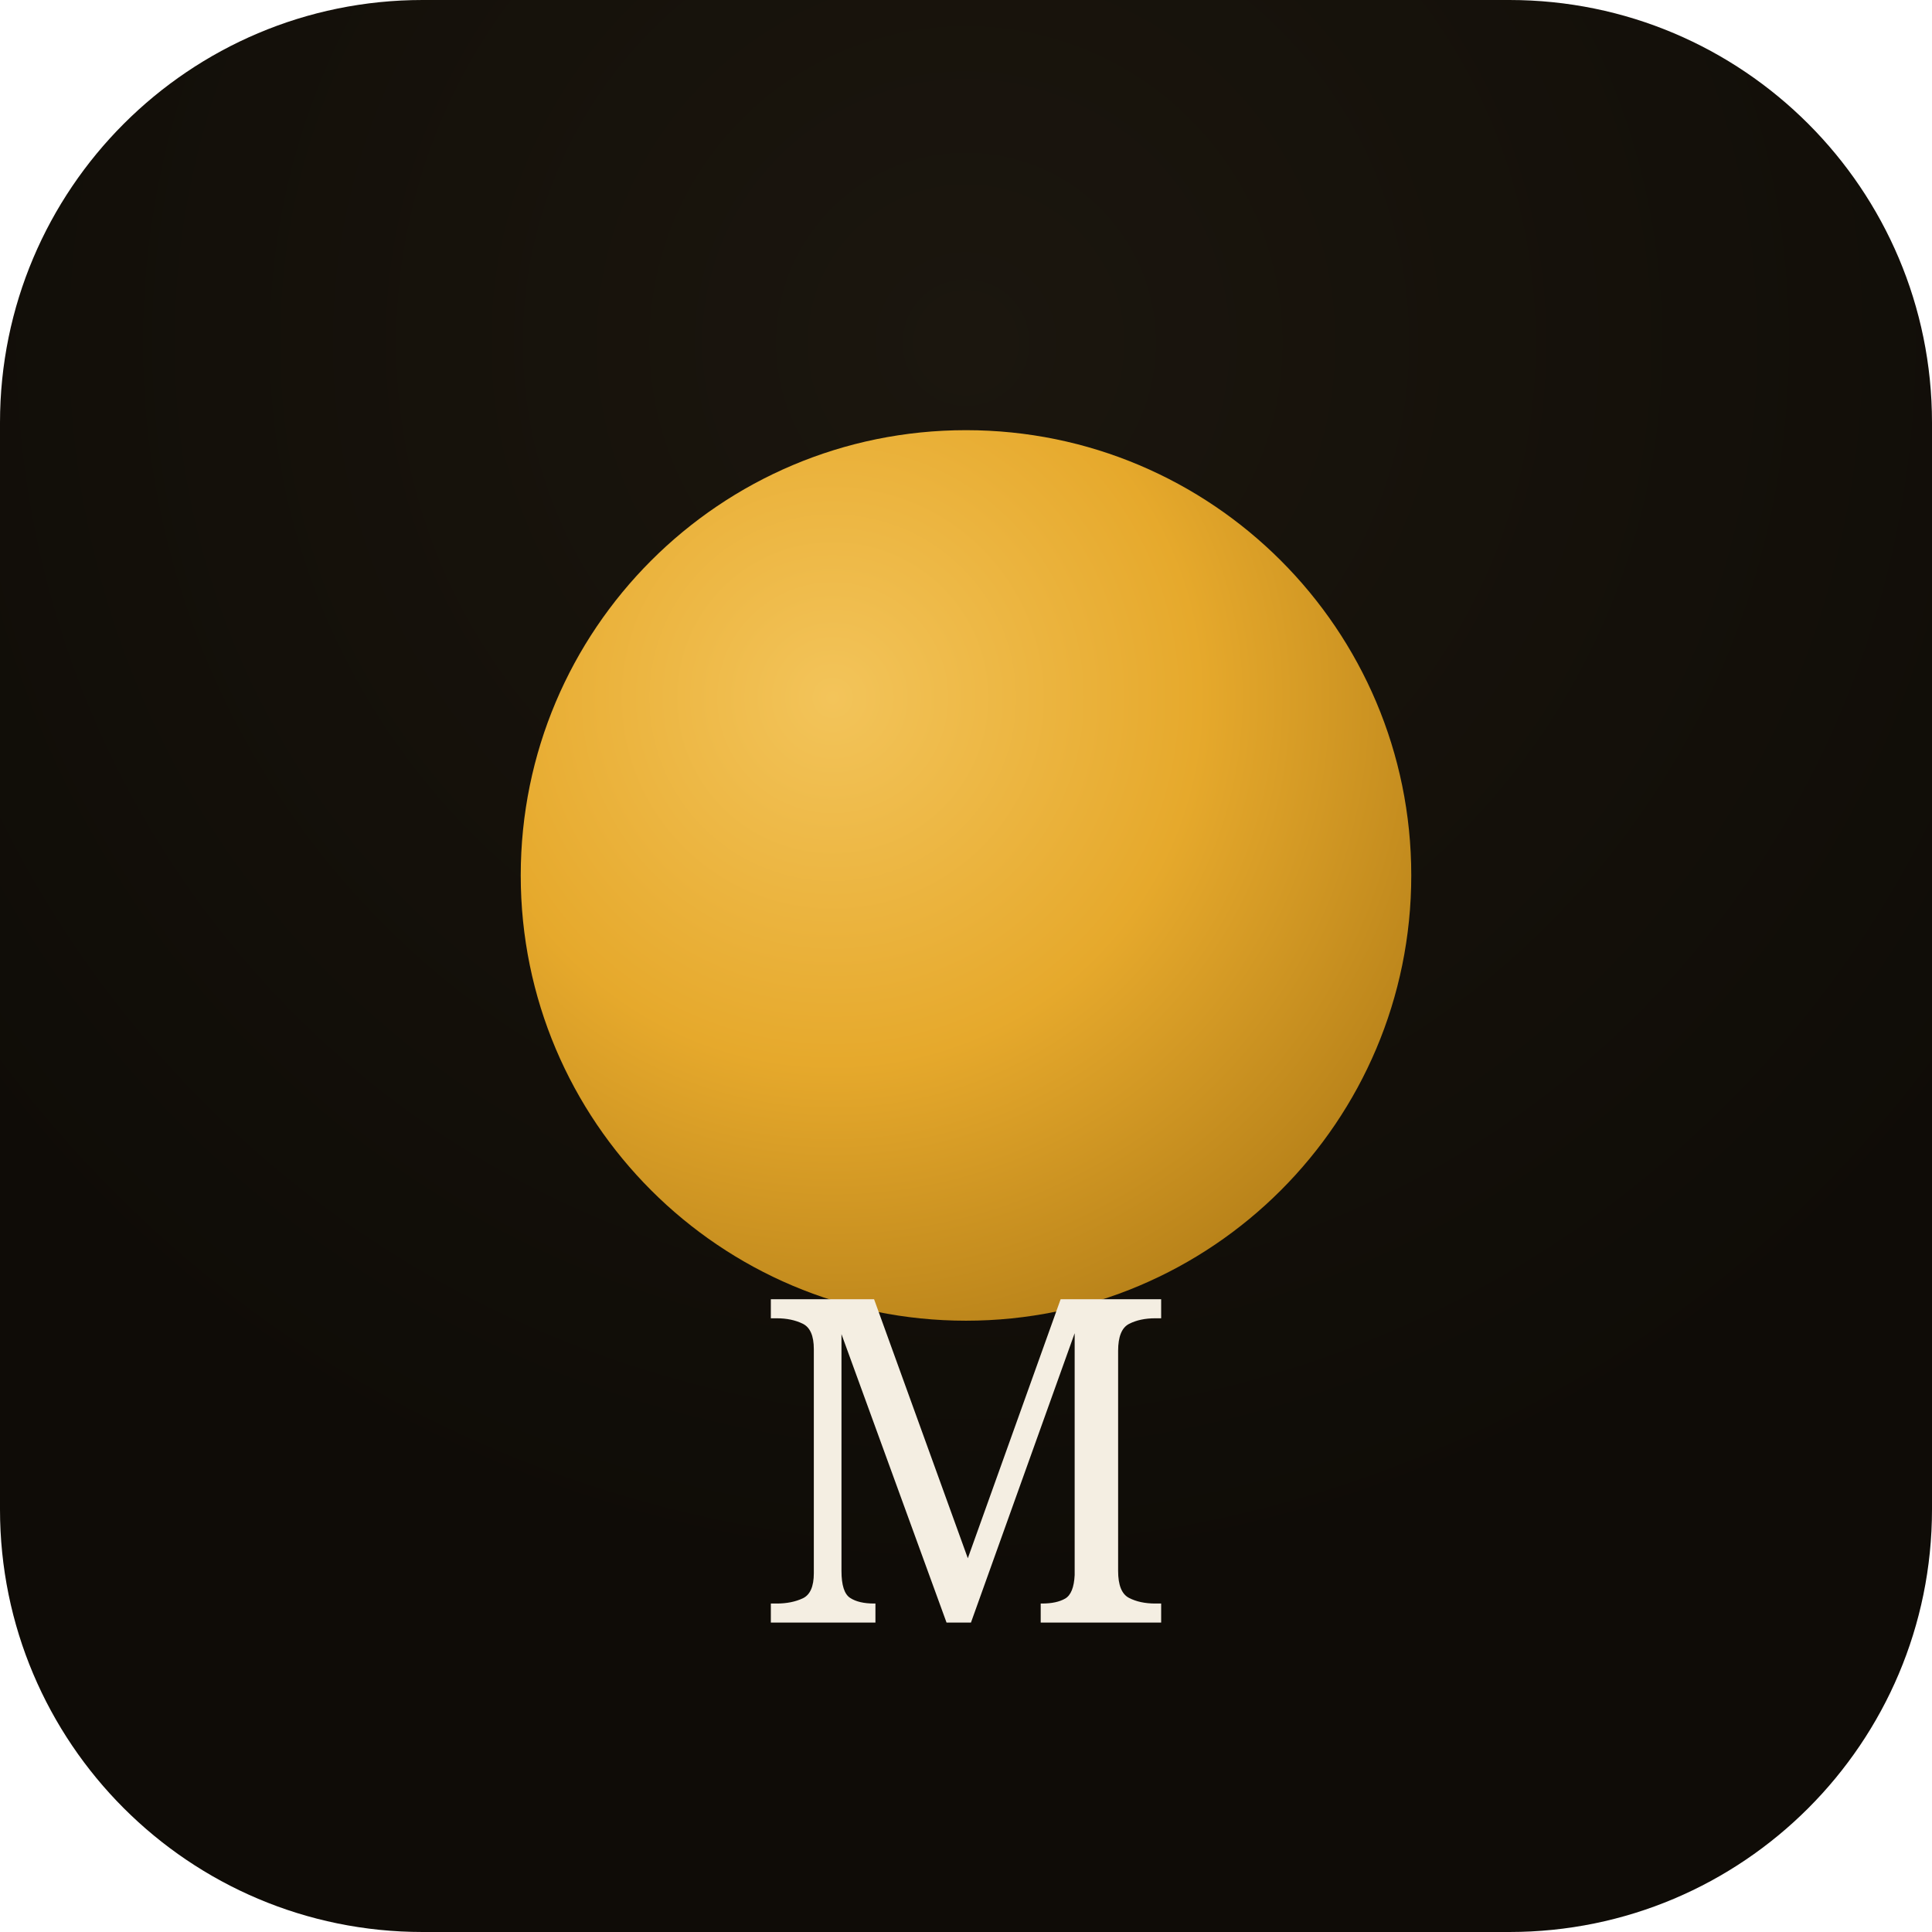
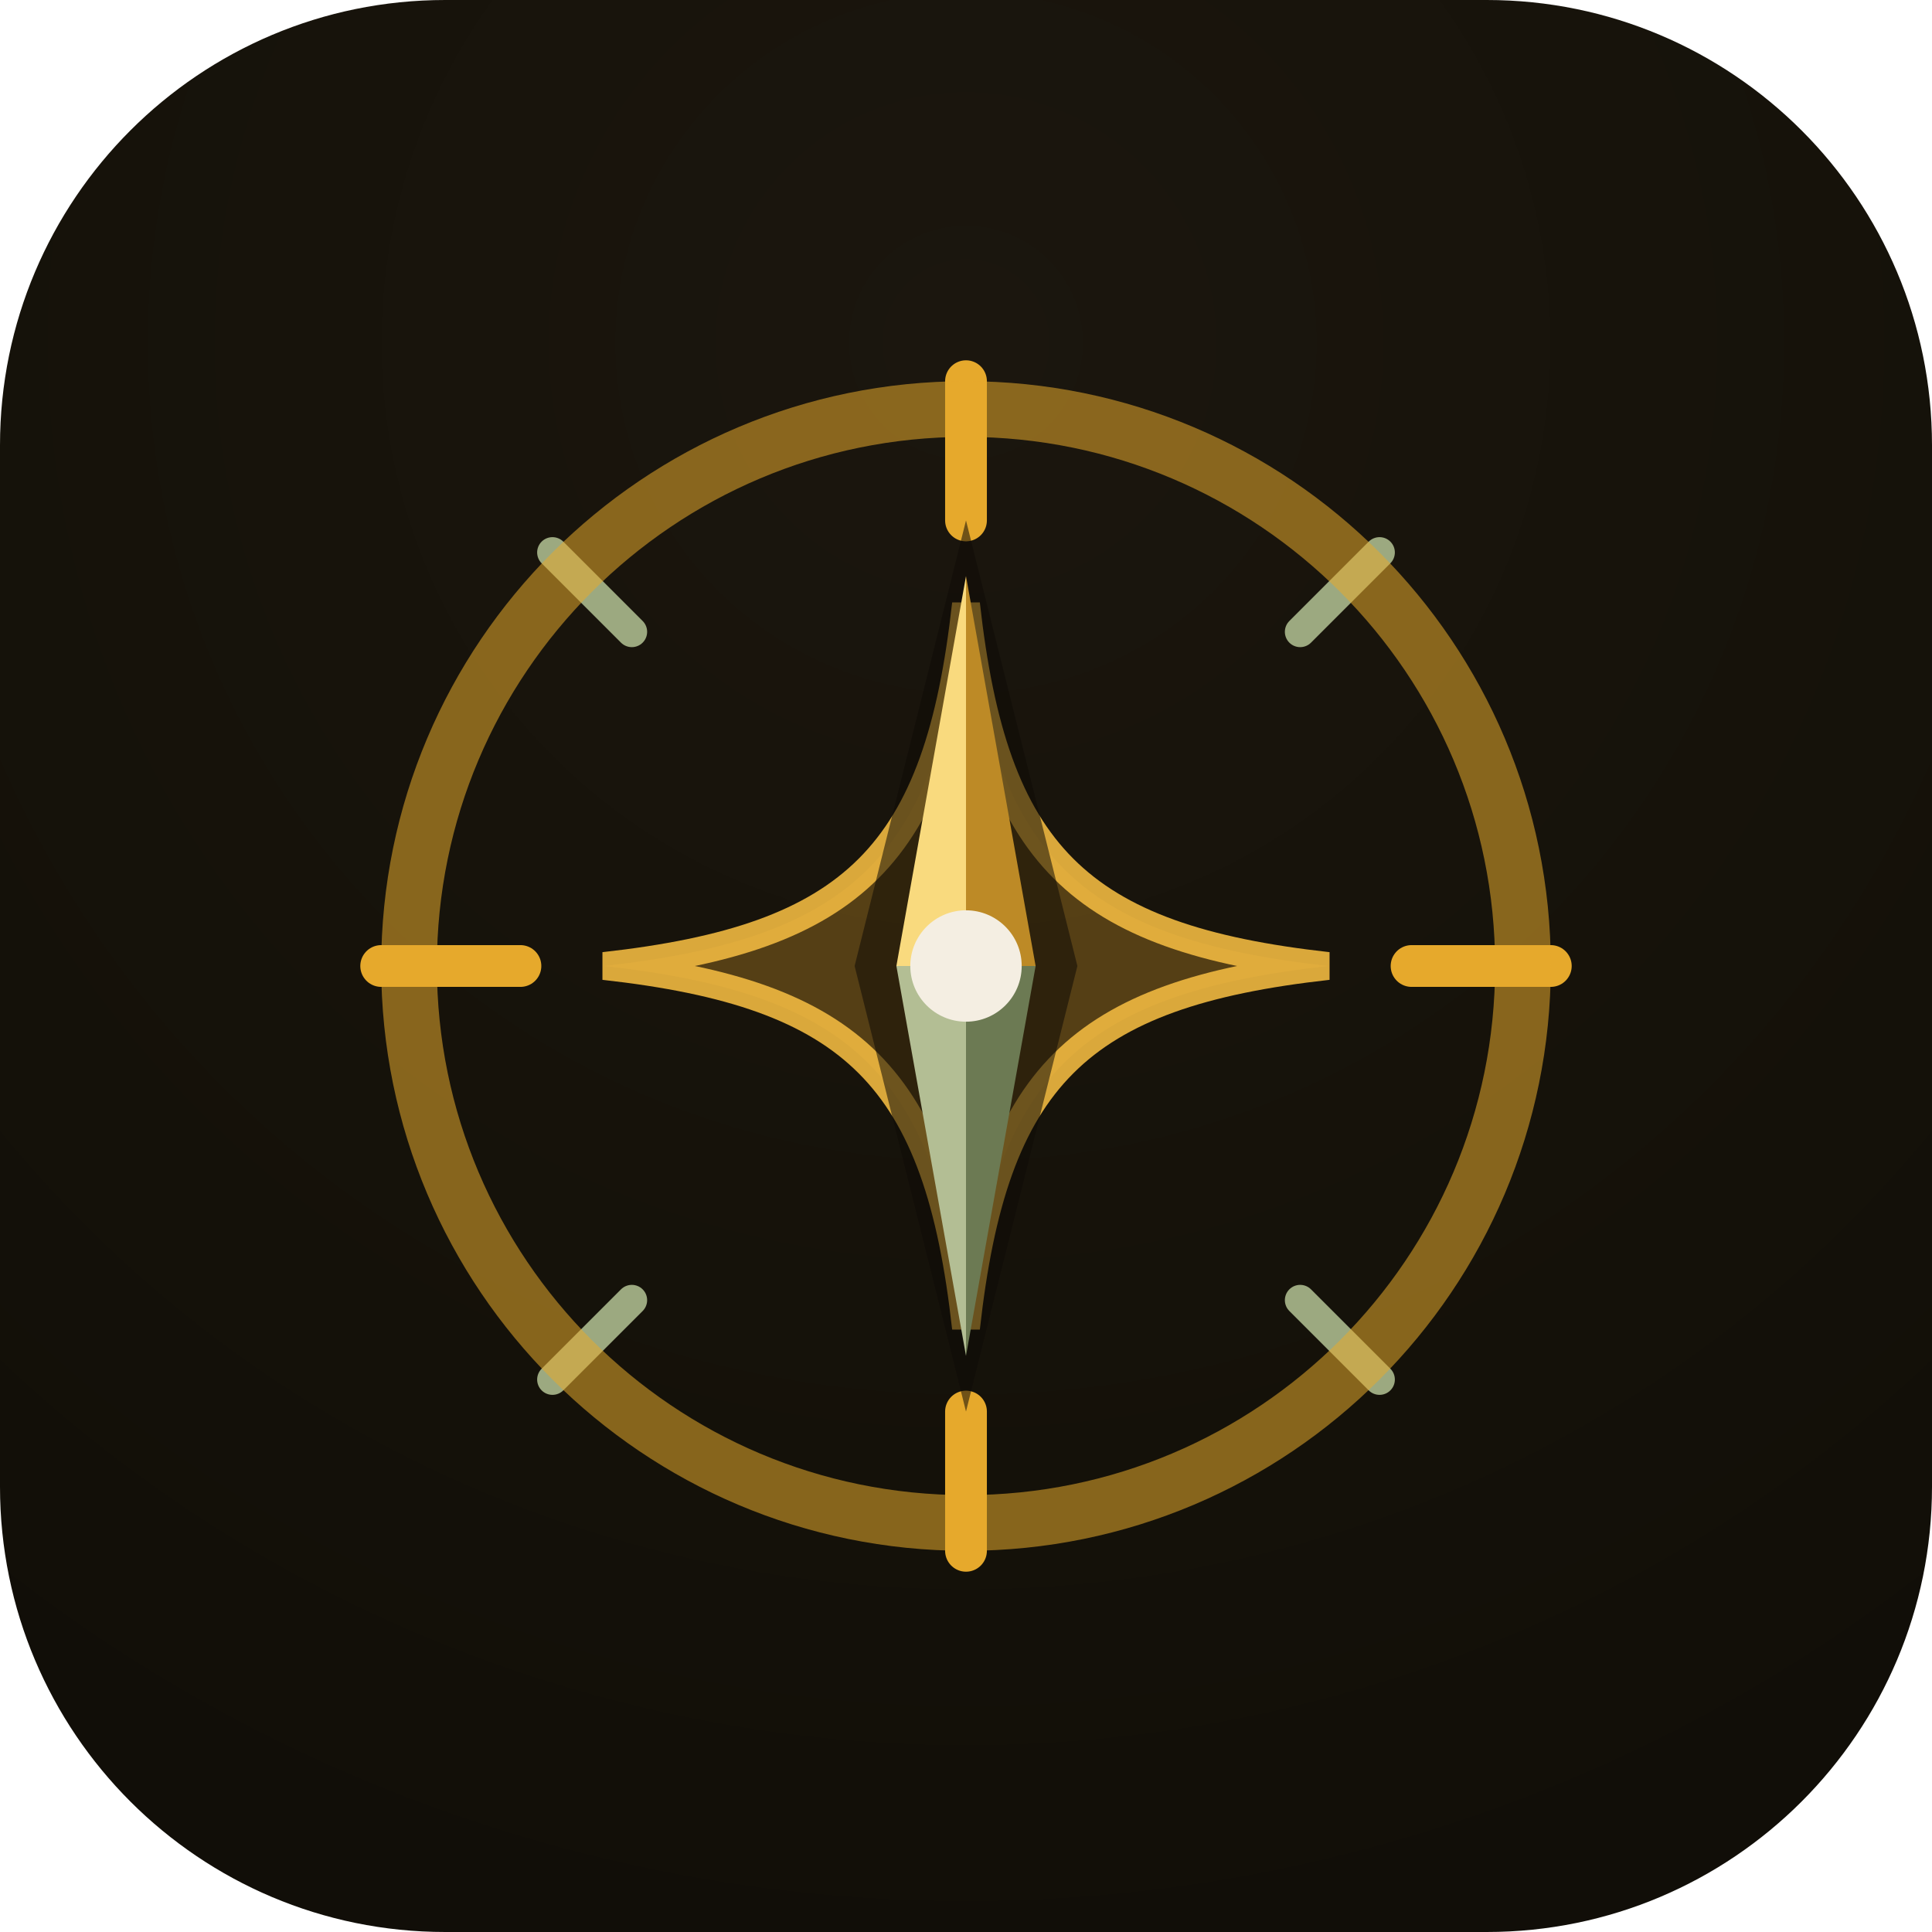
<svg xmlns="http://www.w3.org/2000/svg" width="512" height="512" viewBox="0 0 512 512">
  <defs>
    <radialGradient id="bg" cx="50%" cy="18%" r="100%">
      <stop offset="0%" stop-color="#1b160e" />
-       <stop offset="65%" stop-color="#0f0c07" />
-     </radialGradient>
-     <radialGradient id="disc" cx="35%" cy="30%" r="75%">
-       <stop offset="0%" stop-color="#f3c45a" />
-       <stop offset="55%" stop-color="#e6a92c" />
-       <stop offset="100%" stop-color="#b9831a" />
+       <stop offset="60%" stop-color="#141109" />
+       <stop offset="100%" stop-color="#0f0c07" />
    </radialGradient>
  </defs>
-   <rect width="512" height="512" rx="112" fill="url(#bg)" />
-   <circle cx="256" cy="232" r="118" fill="url(#disc)" />
-   <text x="256" y="430" text-anchor="middle" font-family="Georgia,'Instrument Serif',serif" font-size="120" fill="#f4eee2">M</text>
+   <rect width="512" height="512" rx="118" fill="url(#bg)" />
+   <g transform="translate(71.5,71.5) scale(3.69)" fill="none">
+     <line x1="50" y1="8" x2="50" y2="18" stroke="#e6a92c" stroke-width="3" stroke-linecap="round" />
+     <line x1="92" y1="50" x2="82" y2="50" stroke="#e6a92c" stroke-width="3" stroke-linecap="round" />
+     <line x1="50" y1="92" x2="50" y2="82" stroke="#e6a92c" stroke-width="3" stroke-linecap="round" />
+     <line x1="8" y1="50" x2="18" y2="50" stroke="#e6a92c" stroke-width="3" stroke-linecap="round" />
+     <line x1="79.7" y1="20.3" x2="74" y2="26" stroke="#9ca980" stroke-width="2.2" stroke-linecap="round" />
+     <line x1="79.7" y1="79.7" x2="74" y2="74" stroke="#9ca980" stroke-width="2.2" stroke-linecap="round" />
+     <line x1="20.3" y1="79.7" x2="26" y2="74" stroke="#9ca980" stroke-width="2.2" stroke-linecap="round" />
+     <line x1="20.3" y1="20.3" x2="26" y2="26" stroke="#9ca980" stroke-width="2.2" stroke-linecap="round" />
+     <circle cx="50" cy="50" r="40" stroke="#e6a92c" stroke-width="4" opacity="0.55" />
+     <path d="M50 24 C52 42 58 48 76 50 C58 52 52 58 50 76 C48 58 42 52 24 50 C42 48 48 42 50 24 Z" fill="#e6a92c" opacity="0.3" />
+     <path d="M50 24 C52 42 58 48 76 50 C58 52 52 58 50 76 C48 58 42 52 24 50 C42 48 48 42 50 24 Z" stroke="#f0b840" stroke-width="2" fill="none" opacity="0.9" />
+     <path d="M50 18 L58 50 L50 82 L42 50 Z" fill="#0e0b06" opacity="0.55" />
+     <path d="M50 22 L45 50 L50 50 Z" fill="#f9da7e" />
+     <path d="M50 22 L55 50 L50 50 Z" fill="#bd8a26" />
+     <path d="M50 78 L45 50 L50 50 Z" fill="#b3be94" />
+     <path d="M50 78 L55 50 L50 50 Z" fill="#6c7a53" />
+     <circle cx="50" cy="50" r="4" fill="#f4eee2" />
+   </g>
</svg>
